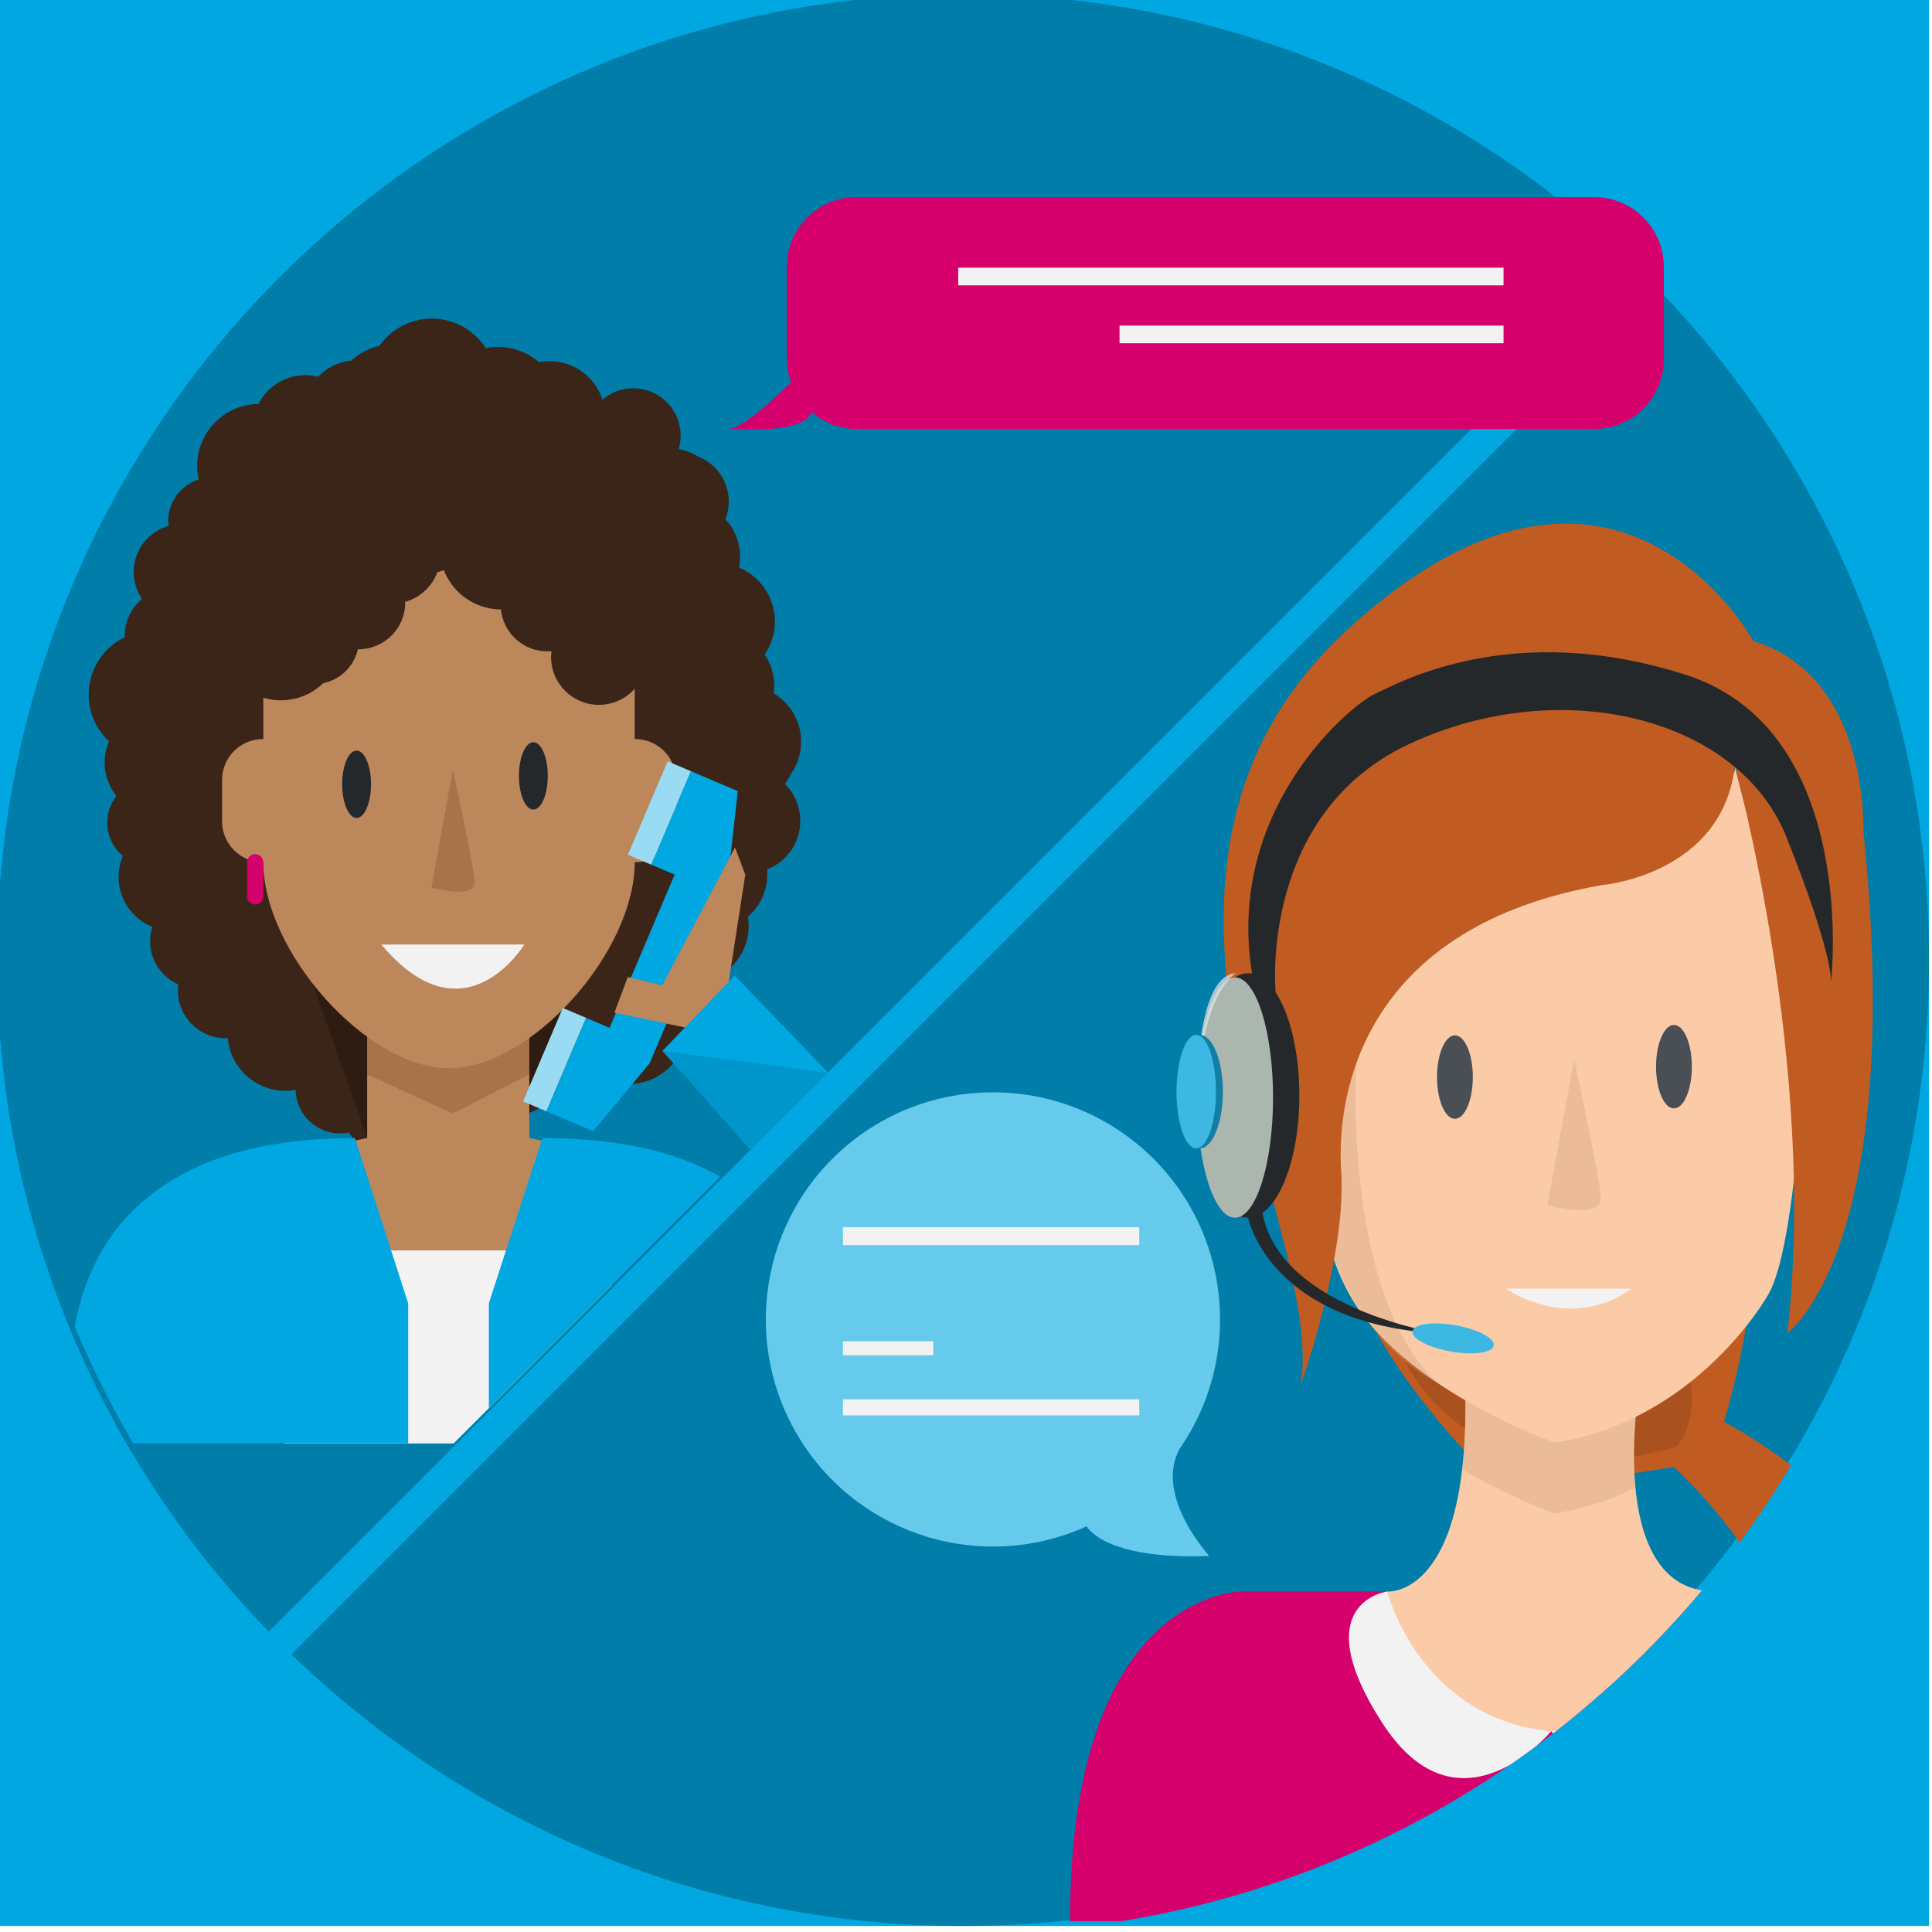
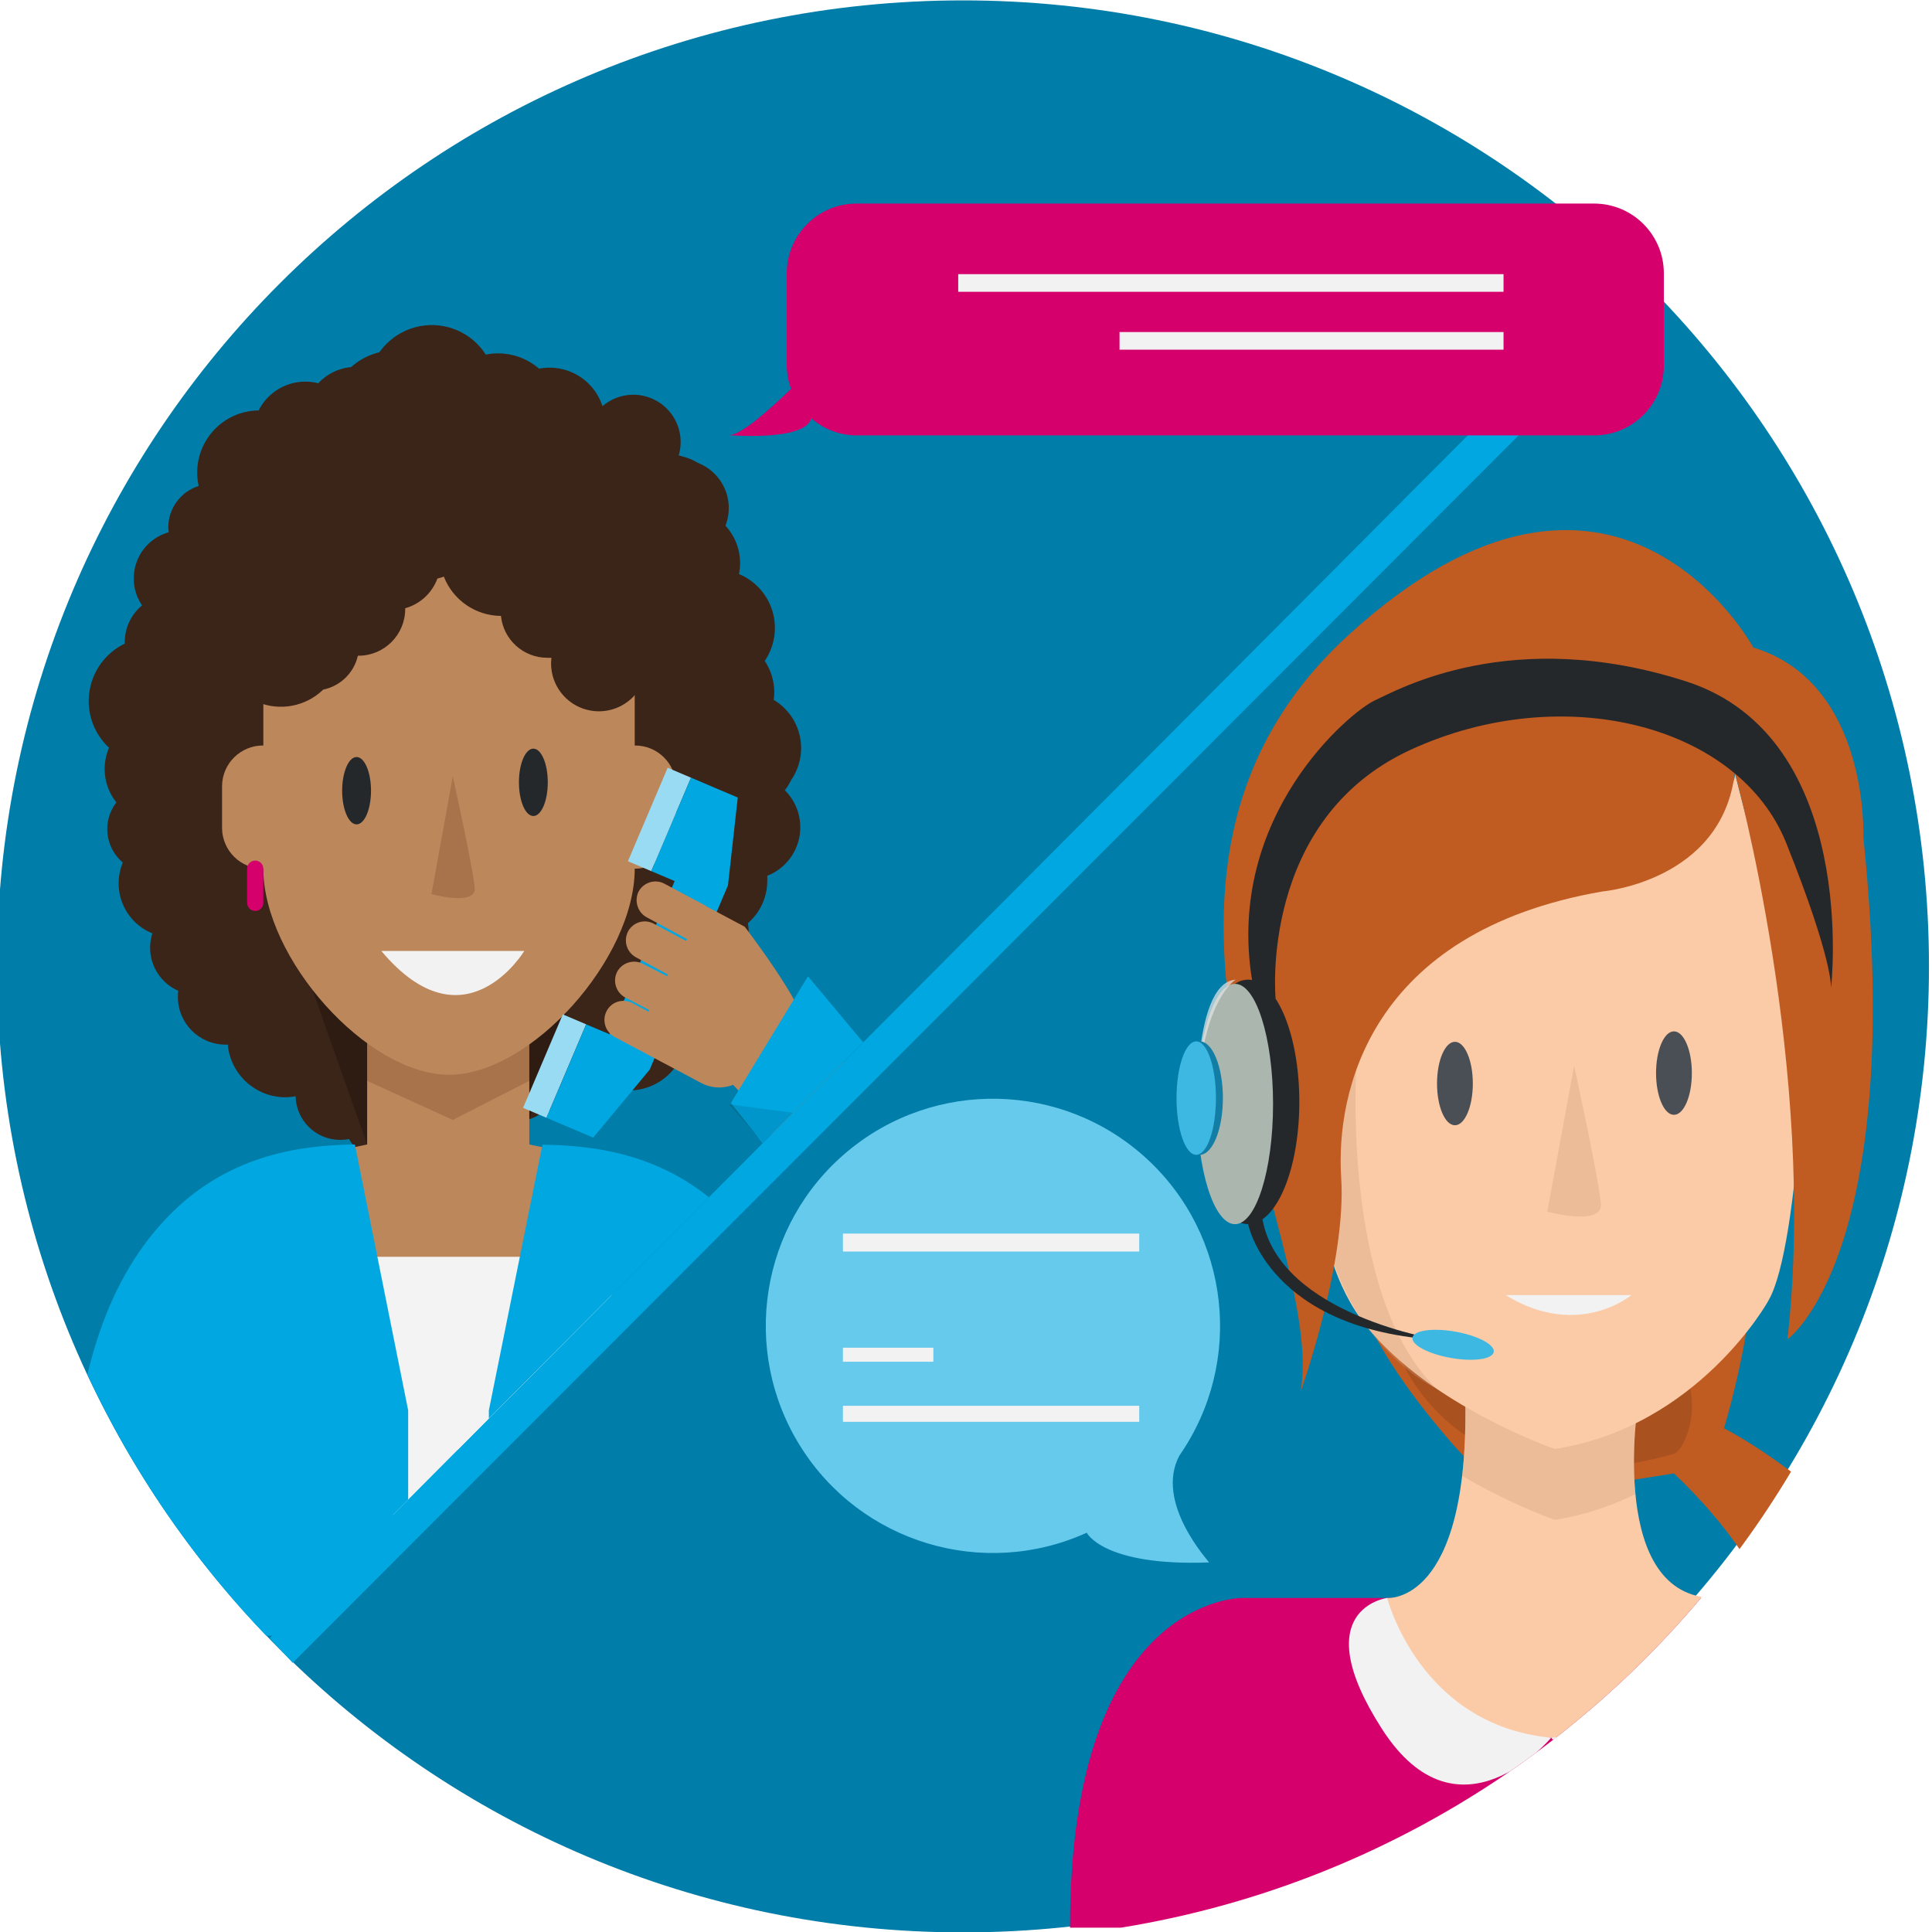
<svg xmlns="http://www.w3.org/2000/svg" viewBox="0 0 300 300">
  <defs>
-     <style>.a{fill:none;}.b,.j,.m,.r{isolation:isolate;}.c{fill:#00a7e1;}.d{fill:#007da8;}.e{fill:#66caec;}.f{fill:#f2f2f2;}.g{fill:#d6006d;}.h{clip-path:url(#a);}.i{fill:#c05b22;}.j{fill:#9b4a1c;opacity:0.63;}.k{fill:#fbcba7;}.l{clip-path:url(#b);}.m{fill:#cd9d79;opacity:0.33;}.n{fill:#4a4f55;}.aa,.o,.v{fill:#25282b;}.p{fill:#aab6ae;}.q{fill:#3cb8e3;}.r{fill:#e5e5e5;opacity:0.71;}.s{fill:#127ea5;}.t{clip-path:url(#c);}.u{fill:#3b2418;}.v,.x{opacity:0.25;}.aa,.v,.x{mix-blend-mode:multiply;}.w{fill:#bd875c;}.x{fill:#8c6239;}.y{fill:#f3f3f3;}.z{fill:#99dbf3;}.aa{opacity:0.12;}</style>
+     <style>.a{fill:none;}.b,.j,.m,.r{isolation:isolate;}.c{fill:#007da8;}.d{fill:#00a7e1;}.e{fill:#66caec;}.f{fill:#f2f2f2;}.g{fill:#d6006d;}.h{clip-path:url(#a);}.i{fill:#c05b22;}.j{fill:#9b4a1c;opacity:0.63;}.k{fill:#fbcba7;}.l{clip-path:url(#b);}.m{fill:#cd9d79;opacity:0.33;}.n{fill:#4a4f55;}.aa,.o,.v{fill:#25282b;}.p{fill:#aab6ae;}.q{fill:#3cb8e3;}.r{fill:#e5e5e5;opacity:0.71;}.s{fill:#127ea5;}.t{clip-path:url(#c);}.u{fill:#3b2418;}.v,.x{opacity:0.25;}.aa,.v,.x{mix-blend-mode:multiply;}.w{fill:#bd875c;}.x{fill:#8c6239;}.y{fill:#f3f3f3;}.z{fill:#99dbf3;}.aa{opacity:0.12;}</style>
    <clipPath id="a">
-       <circle class="a" cx="150" cy="151.12" r="149.14" />
+       <circle class="a" cx="150" cy="152.12" r="149.14" />
    </clipPath>
    <clipPath id="b">
-       <path class="a" d="M215.4,247.13s12.68,1.15,12.13-30.57l13.33-1.42,13.47,1.91s-4.71,30.08,12,30.08l3.06,7.79-12.83,16.14-15.7-2.23-17.67.56-9.74-12.8Z" />
+       <path class="a" d="M215.4,248.13s12.68,1.15,12.13-30.57l13.33-1.42,13.47,1.91s-4.71,30.08,12,30.08l3.06,7.79-12.83,16.14-15.7-2.23-17.67.56-9.74-12.8Z" />
    </clipPath>
    <clipPath id="c">
-       <path class="a" d="M150-1.9A150,150,0,0,0,42.17,252.38L254.26,40.29A149.45,149.45,0,0,0,150-1.9Z" />
+       <path class="a" d="M150,.1C67.14.1-.35,67.37-.35,150.22A149.54,149.54,0,0,0,41.84,254.51L253.17,42.09C226.18,16,190.51.1,150,.1Z" />
    </clipPath>
  </defs>
  <g class="b">
-     <rect class="c" x="-0.47" y="-0.94" width="300" height="300" />
-     <circle class="d" cx="149.53" cy="149.06" r="150" />
-     <rect class="c" x="-32.49" y="146.39" width="364.39" height="5" transform="translate(-61.43 149.47) rotate(-45)" />
-     <path class="e" d="M183.15,225a35.27,35.27,0,1,0-14.4,12h0s2.56,5.24,19,4.61C187.79,241.54,179.19,232.35,183.15,225Z" />
-     <rect class="f" x="130.89" y="190.55" width="46.01" height="2.79" />
-     <rect class="f" x="130.89" y="208.27" width="14.04" height="2.18" />
-     <rect class="f" x="130.89" y="217.29" width="46.01" height="2.49" />
-     <path class="g" d="M113.2,66.57s11.85,1,12.78-2.62h0a10.69,10.69,0,0,0,7,2.66H247.53a10.83,10.83,0,0,0,10.83-10.84V41.44a10.83,10.83,0,0,0-10.83-10.83H133a10.83,10.83,0,0,0-10.83,10.83V55.77a10.52,10.52,0,0,0,.66,3.6C119.51,62.62,115,66.61,113.2,66.57Z" />
-     <rect class="f" x="148.79" y="41.57" width="84.68" height="2.74" />
-     <rect class="f" x="173.84" y="50.56" width="59.63" height="2.74" />
+     <circle class="c" cx="149.53" cy="150.06" r="150" />
+     <polygon class="d" points="45.45 258.21 41.88 254.37 253.55 41.87 257.4 45.99 45.45 258.21" />
+     <path class="e" d="M183.15,226a35.27,35.27,0,1,0-14.4,12h0s2.56,5.24,19,4.61C187.79,242.54,179.19,233.35,183.15,226Z" />
+     <rect class="f" x="130.89" y="191.55" width="46.01" height="2.79" />
+     <rect class="f" x="130.89" y="209.27" width="14.04" height="2.18" />
+     <rect class="f" x="130.89" y="218.29" width="46.01" height="2.49" />
+     <path class="g" d="M113.2,67.57s11.85,1,12.78-2.62h0a10.69,10.69,0,0,0,7,2.66H247.53a10.83,10.83,0,0,0,10.83-10.84V42.44a10.83,10.83,0,0,0-10.83-10.83H133a10.83,10.83,0,0,0-10.83,10.83V56.77a10.52,10.52,0,0,0,.66,3.6C119.51,63.62,115,67.61,113.2,67.57Z" />
+     <rect class="f" x="148.79" y="42.57" width="84.68" height="2.74" />
+     <rect class="f" x="173.84" y="51.56" width="59.63" height="2.74" />
    <g class="h">
-       <path class="g" d="M166.15,298.33H315.57s-.56-51.2-21.15-51.2H192.86S166.15,246.85,166.15,298.33Z" />
-       <path class="i" d="M259.93,227.79,252.29,229,241.42,224l7.17-7.76s18.88-18.23,23-13.05a133.64,133.64,0,0,1-3.88,17.59s55.26,28,29.62,77.55H257.15S302.25,268.2,259.93,227.79Z" />
-       <path class="i" d="M210.64,198.94s.68,7.95,15,24.38,5.16-17.73,5.16-17.73Z" />
-       <path class="j" d="M217.14,209.14s8.78,25.29,42.79,15.59c1.58-.45,4.59-7.35,1.37-13.22C253.4,197.09,217.14,209.14,217.14,209.14Z" />
-       <path class="k" d="M215.4,247.13s12.68,1.15,12.13-30.57l13.33-1.42,13.47,1.91s-4.71,30.08,12,30.08l3.06,7.79-12.83,16.14-15.7-2.23-17.67.56-9.74-12.8Z" />
+       <path class="g" d="M166.15,299.33H315.57s-.56-51.2-21.15-51.2H192.86S166.15,247.85,166.15,299.33Z" />
+       <path class="i" d="M259.93,228.79,252.29,230,241.42,225l7.17-7.76s18.88-18.23,23-13.05a133.64,133.64,0,0,1-3.88,17.59s55.26,28,29.62,77.55H257.15S302.25,269.2,259.93,228.79Z" />
+       <path class="i" d="M210.64,199.94s.68,7.95,15,24.38,5.16-17.73,5.16-17.73Z" />
+       <path class="j" d="M217.14,210.14s8.78,25.29,42.79,15.59c1.58-.45,4.59-7.35,1.37-13.22C253.4,198.09,217.14,210.14,217.14,210.14Z" />
+       <path class="k" d="M215.4,248.13s12.68,1.15,12.13-30.57l13.33-1.42,13.47,1.91s-4.71,30.08,12,30.08l3.06,7.79-12.83,16.14-15.7-2.23-17.67.56-9.74-12.8Z" />
      <g class="l">
-         <path class="m" d="M241.42,235s-19.35-6.7-29.28-19.11-6.95-31.27-6.95-31.27,1.74-28,34-38S269.38,130,269.38,130s6.54,26.55,9.27,30,.75,43.68-4,51.87C274.68,211.87,263.73,231.5,241.42,235Z" />
+         <path class="m" d="M241.42,236s-19.35-6.7-29.28-19.11-6.95-31.27-6.95-31.27,1.74-28,34-38S269.38,131,269.38,131s6.54,26.55,9.27,30,.75,43.68-4,51.87C274.68,212.87,263.73,232.5,241.42,236Z" />
      </g>
-       <path class="k" d="M241.42,224s-19.35-6.7-29.28-19.11-6.95-31.23-6.95-31.23,1.74-28,34-38S269.38,119,269.38,119s6.54,26.55,9.27,30,.75,43.67-4,51.86C274.68,200.92,263.73,220.55,241.42,224Z" />
-       <path class="m" d="M210.64,163.81s-2.56,36.55,12.5,50.88c0,0-13.85-6.29-17.61-25.44S210.64,163.81,210.64,163.81Z" />
-       <ellipse class="n" cx="225.92" cy="167.25" rx="2.78" ry="6.48" />
-       <ellipse class="n" cx="259.93" cy="165.63" rx="2.78" ry="6.48" />
-       <path class="m" d="M244.43,164.47l-4.17,22.68s8.56,2.31,8.33-1.16S244.43,164.47,244.43,164.47Z" />
-       <path class="f" d="M233.78,200.1h19.53S245.12,207.05,233.78,200.1Z" />
-       <path class="i" d="M272.26,99.55s-21.5-39.68-62.8-2-3.37,93.29-7.49,117.54c0,0,7.15-20,6.29-33.21s4.33-38.16,40.54-44.45c0,0,18.61-1.57,20.58-18.45,0,0,12.9,46.39,8.17,88,0,0,18.51-13,11.79-78C289.34,129,290.31,105,272.26,99.55Z" />
-       <path class="o" d="M198.07,154s-2.6-27.75,21-38.59,50.94-3.9,58.31,14.53,6.94,22.54,6.94,22.54,4.55-39-22.55-47.69-44.67,1.3-48.35,3-23.16,17.81-19,43.39l2.17,4.77Z" />
-       <ellipse class="o" cx="193.81" cy="170.1" rx="7.95" ry="18.98" />
-       <ellipse class="p" cx="191.77" cy="170.43" rx="5.91" ry="18.66" />
-       <path class="o" d="M193.81,189.08s3.17,16.48,29.84,18c0,0-24.93-3.81-27.61-18.75Z" />
-       <ellipse class="q" cx="225.64" cy="207.82" rx="2.07" ry="6.41" transform="translate(-18.43 393.65) rotate(-79.93)" />
-       <path class="f" d="M240.86,268.83s14.21,17.18,26.29-1.39c10.53-16.18-.83-20.31-.83-20.31S261.31,266.89,240.86,268.83Z" />
-       <path class="f" d="M240.86,268.83s-14.33,17.26-26.29-1.39.83-20.31.83-20.31S220.41,266.89,240.86,268.83Z" />
+       <path class="k" d="M241.42,225s-19.35-6.7-29.28-19.11-6.95-31.23-6.95-31.23,1.74-28,34-38S269.38,120,269.38,120s6.54,26.55,9.27,30,.75,43.67-4,51.86C274.68,201.92,263.73,221.55,241.42,225Z" />
+       <path class="m" d="M210.64,164.81s-2.56,36.55,12.5,50.88c0,0-13.85-6.29-17.61-25.44S210.64,164.81,210.64,164.81Z" />
+       <ellipse class="n" cx="225.92" cy="168.25" rx="2.78" ry="6.48" />
+       <ellipse class="n" cx="259.93" cy="166.63" rx="2.78" ry="6.48" />
+       <path class="m" d="M244.43,165.47l-4.17,22.68s8.56,2.31,8.33-1.16S244.43,165.47,244.43,165.47Z" />
+       <path class="f" d="M233.78,201.1h19.53S245.12,208.05,233.78,201.1Z" />
+       <path class="i" d="M272.26,100.55s-21.5-39.68-62.8-2-3.37,93.29-7.49,117.54c0,0,7.15-20,6.29-33.21s4.33-38.16,40.54-44.45c0,0,18.61-1.57,20.58-18.45,0,0,12.9,46.39,8.17,88,0,0,18.51-13,11.79-78C289.34,130,290.31,106,272.26,100.55Z" />
+       <path class="o" d="M198.07,155s-2.6-27.75,21-38.59,50.94-3.9,58.31,14.53,6.94,22.54,6.94,22.54,4.55-39-22.55-47.69-44.67,1.3-48.35,3-23.16,17.81-19,43.39l2.17,4.77Z" />
+       <ellipse class="o" cx="193.81" cy="171.1" rx="7.95" ry="18.98" />
+       <ellipse class="p" cx="191.77" cy="171.43" rx="5.91" ry="18.66" />
+       <path class="o" d="M193.81,190.08s3.17,16.48,29.84,18c0,0-24.93-3.81-27.61-18.75Z" />
+       <ellipse class="q" cx="225.64" cy="208.82" rx="2.07" ry="6.41" transform="translate(-19.42 394.47) rotate(-79.93)" />
+       <path class="f" d="M240.86,269.83s14.21,17.18,26.29-1.39c10.53-16.18-.83-20.31-.83-20.31S261.31,267.89,240.86,269.83Z" />
+       <path class="f" d="M240.86,269.83s-14.33,17.26-26.29-1.39.83-20.31.83-20.31S220.41,267.89,240.86,269.83Z" />
    </g>
-     <path class="r" d="M185.88,174.75s-1.1-23.16,6-23.63C191.92,151.12,185.52,154.74,185.88,174.75Z" />
-     <ellipse class="s" cx="186.29" cy="169.51" rx="3.6" ry="8.81" />
-     <ellipse class="q" cx="185.75" cy="169.51" rx="3.06" ry="8.81" />
+     <path class="r" d="M185.88,175.75s-1.1-23.16,6-23.63C191.92,152.12,185.52,155.74,185.88,175.75Z" />
+     <ellipse class="s" cx="186.29" cy="170.51" rx="3.6" ry="8.81" />
+     <ellipse class="q" cx="185.75" cy="170.51" rx="3.06" ry="8.81" />
    <g class="t">
-       <path class="u" d="M121.77,121.83a8.15,8.15,0,0,0,1.09-1.73,8.7,8.7,0,0,0-2.72-12.42,8.77,8.77,0,0,0,.09-1.15,8.9,8.9,0,0,0-1.48-4.91,9.07,9.07,0,0,0-4-13.48,8.67,8.67,0,0,0,.17-1.7,8.55,8.55,0,0,0-3.63-7A7.38,7.38,0,0,0,111.7,77a7.27,7.27,0,0,0-7.27-7.27,7.54,7.54,0,0,0-1.66.19,7.61,7.61,0,0,0-7.26-5.32,7.4,7.4,0,0,0-2.63.48,6.89,6.89,0,0,0-6.06-3.69,9.75,9.75,0,0,0-9.49-7.52,10,10,0,0,0-1.9.19A9.95,9.95,0,0,0,57.3,57.45a7.72,7.72,0,0,0-4.62,2.75,8.12,8.12,0,0,0-12.52,2.53,9.64,9.64,0,0,0-9.31,11.73,6.77,6.77,0,0,0-4.72,6.44,6.2,6.2,0,0,0,.08.74,7.44,7.44,0,0,0-5.44,7.16A7.33,7.33,0,0,0,22.06,93a7.44,7.44,0,0,0-2.69,5.73c0,.07,0,.14,0,.21a9.91,9.91,0,0,0-2.44,16.17,8.47,8.47,0,0,0-.68,3.3,8.33,8.33,0,0,0,1.82,5.19,6.78,6.78,0,0,0,1,9.33,8.38,8.38,0,0,0,4.59,11,7.42,7.42,0,0,0-.35,2.22,7.32,7.32,0,0,0,4.37,6.7,7.3,7.3,0,0,0-.06.94A7.41,7.41,0,0,0,35,161.21l.37,0a9,9,0,0,0,8.91,8.17,8.72,8.72,0,0,0,1.62-.16A6.93,6.93,0,0,0,52.84,176a7.56,7.56,0,0,0,1.36-.13,8,8,0,0,0,10.79,3,9.46,9.46,0,0,0,15.77-5.77,6.8,6.8,0,0,0,4.17-2,7.31,7.31,0,0,0,11.2-2.91,8.79,8.79,0,0,0,1.56.14,9,9,0,0,0,8.94-9c0-.33,0-.65,0-1a8.1,8.1,0,0,0,4.39-6.51,8.78,8.78,0,0,0,5.12-9.48,8.65,8.65,0,0,0,3-6.55,7.14,7.14,0,0,0,0-.8,8.09,8.09,0,0,0,2.73-13.28Z" />
-       <polygon class="v" points="89.87 150.79 47.84 150.79 57.01 176.71 82.19 172.82 89.87 150.79" />
-       <polygon class="w" points="88.48 178.05 82.19 176.71 82.19 160.66 57.01 160.66 57.01 176.71 50.72 178.05 57.01 217.79 82.19 217.79 88.48 178.05" />
-       <polygon class="x" points="57.01 160.76 57.01 166.83 70.31 172.9 82.19 166.83 82.19 160.76 57.01 160.76" />
-       <rect class="y" x="44.23" y="194.18" width="50.74" height="29.93" />
-       <rect class="y" x="44.12" y="194.18" width="50.74" height="29.93" />
-       <path class="c" d="M129.07,224.11c-.18-7.77-.45-13.92-.84-16.23-1.35-8-4.31-17.43-14.78-24.17-9-5.8-19.92-6.93-29.1-7v0l-.12,0-8.32,25.67v21.73Z" />
-       <path class="c" d="M55.1,176.71h0c-9.18.07-20.09,1.2-29.1,7-10.47,6.74-13.43,16.19-14.77,24.17-.39,2.31-.67,8.46-.85,16.23h53V202.38L55.1,176.71Z" />
-       <path class="w" d="M98.56,114.76v-13.1c0-13.9-16.09-31.46-28.83-31.46S40.89,87.76,40.89,101.66v13.1a6.35,6.35,0,0,0-6.41,6.29v6.54a6.36,6.36,0,0,0,6.41,6.3c0,13.9,16.1,32,28.84,32s28.83-18.07,28.83-32a6.36,6.36,0,0,0,6.41-6.3v-6.54A6.35,6.35,0,0,0,98.56,114.76Z" />
-       <path class="g" d="M39.63,140.45a1.26,1.26,0,0,1-1.26-1.26v-5.3a1.26,1.26,0,0,1,2.52,0v5.3A1.25,1.25,0,0,1,39.63,140.45Z" />
-       <path class="u" d="M111.25,90.93a7.27,7.27,0,0,0,.28-8.37,7.51,7.51,0,0,0-4.22-12,6.77,6.77,0,0,0-1.92-.85,7.45,7.45,0,0,0,.3-2.07,7.35,7.35,0,0,0-12.14-5.57,8.63,8.63,0,1,0-16,6.37,7.27,7.27,0,0,0-2.48,1.13c0-.08,0-.17,0-.25A7.78,7.78,0,0,0,72,63.11a7.49,7.49,0,0,0,.09-1.17,8.29,8.29,0,0,0-8.29-8.29l-.46,0a10.41,10.41,0,0,0-2.11-.22A10,10,0,0,0,54.53,56a8,8,0,0,0-7.26,8,7,7,0,0,0-5.51,3.88,8.16,8.16,0,0,0-3.9,6.94,7.39,7.39,0,0,0-5,7,7.25,7.25,0,0,0,.22,1.76A9.26,9.26,0,0,0,34.3,97.9a8.83,8.83,0,0,0-.11,1.37,9.43,9.43,0,0,0,16,6.81,6.94,6.94,0,0,0,5.38-5.26h.1a7.26,7.26,0,0,0,7.25-7.25s0-.08,0-.12a7.49,7.49,0,0,0,5-4.61,8.89,8.89,0,0,0,1-.3,9.6,9.6,0,0,0,8.87,6.1,7.23,7.23,0,0,0,7.19,6.5c.22,0,.44,0,.65,0a8.1,8.1,0,0,0-.06.87,7.43,7.43,0,0,0,13.88,3.7,9.51,9.51,0,1,0,11.8-14.76Z" />
-       <ellipse class="o" cx="55.37" cy="121.78" rx="2.24" ry="5.23" />
-       <ellipse class="o" cx="82.82" cy="120.48" rx="2.24" ry="5.23" />
-       <path class="x" d="M70.31,119.55,67,137.84s6.91,1.88,6.72-.92S70.31,119.55,70.31,119.55Z" />
-       <path class="f" d="M59.21,146.66h22.2S72.14,162.08,59.21,146.66Z" />
+       <path class="u" d="M121.77,122.83a8.15,8.15,0,0,0,1.09-1.73,8.7,8.7,0,0,0-2.72-12.42,8.77,8.77,0,0,0,.09-1.15,8.9,8.9,0,0,0-1.48-4.91,9.07,9.07,0,0,0-4-13.48,8.67,8.67,0,0,0,.17-1.7,8.55,8.55,0,0,0-3.63-7A7.38,7.38,0,0,0,111.7,78a7.27,7.27,0,0,0-7.27-7.27,7.54,7.54,0,0,0-1.66.19,7.61,7.61,0,0,0-7.26-5.32,7.4,7.4,0,0,0-2.63.48,6.89,6.89,0,0,0-6.06-3.69,9.75,9.75,0,0,0-9.49-7.52,10,10,0,0,0-1.9.19A9.95,9.95,0,0,0,57.3,58.45a7.72,7.72,0,0,0-4.62,2.75,8.12,8.12,0,0,0-12.52,2.53,9.64,9.64,0,0,0-9.31,11.73,6.77,6.77,0,0,0-4.72,6.44,6.2,6.2,0,0,0,.08.74,7.44,7.44,0,0,0-5.44,7.16A7.33,7.33,0,0,0,22.06,94a7.44,7.44,0,0,0-2.69,5.73c0,.07,0,.14,0,.21a9.91,9.91,0,0,0-2.44,16.17,8.47,8.47,0,0,0-.68,3.3,8.33,8.33,0,0,0,1.82,5.19,6.78,6.78,0,0,0,1,9.33,8.38,8.38,0,0,0,4.59,11,7.42,7.42,0,0,0-.35,2.22,7.32,7.32,0,0,0,4.37,6.7,7.3,7.3,0,0,0-.06.94A7.41,7.41,0,0,0,35,162.21l.37,0a9,9,0,0,0,8.91,8.17,8.72,8.72,0,0,0,1.62-.16A6.93,6.93,0,0,0,52.84,177a7.56,7.56,0,0,0,1.36-.13,8,8,0,0,0,10.79,3,9.46,9.46,0,0,0,15.77-5.77,6.8,6.8,0,0,0,4.17-2,7.31,7.31,0,0,0,11.2-2.91,8.79,8.79,0,0,0,1.56.14,9,9,0,0,0,8.94-9c0-.33,0-.65,0-1a8.1,8.1,0,0,0,4.39-6.51,8.78,8.78,0,0,0,5.12-9.48,8.65,8.65,0,0,0,3-6.55,7.14,7.14,0,0,0,0-.8,8.09,8.09,0,0,0,2.73-13.28Z" />
+       <polygon class="v" points="89.87 151.79 47.84 151.79 57.01 177.71 82.19 173.82 89.87 151.79" />
+       <polygon class="w" points="88.48 179.05 82.19 177.71 82.19 161.66 57.01 161.66 57.01 177.71 50.72 179.05 57.01 218.79 82.19 218.79 88.48 179.05" />
+       <polygon class="x" points="57.01 161.76 57.01 167.83 70.31 173.9 82.19 167.83 82.19 161.76 57.01 161.76" />
+       <rect class="y" x="44.23" y="195.18" width="50.74" height="29.93" />
+       <rect class="y" x="44.12" y="195.18" width="50.74" height="40.04" />
+       <path class="d" d="M129.07,254c-.18-12.5-.45-22.39-.84-26.11-1.35-12.84-4.31-28-14.78-38.88-9-9.34-19.92-11.15-29.1-11.26v0l-.12,0L75.91,219v35Z" />
+       <path class="d" d="M55.1,177.71h0C45.92,177.82,35,179.63,26,189c-10.47,10.85-13.43,26-14.77,38.88-.39,3.72-.67,13.61-.85,26.11h53V219L55.1,177.71Z" />
+       <path class="w" d="M98.56,115.76v-13.1c0-13.9-16.09-31.46-28.83-31.46S40.89,88.76,40.89,102.66v13.1a6.35,6.35,0,0,0-6.41,6.29v6.54a6.36,6.36,0,0,0,6.41,6.3c0,13.9,16.1,32,28.84,32s28.83-18.07,28.83-32a6.36,6.36,0,0,0,6.41-6.3v-6.54A6.35,6.35,0,0,0,98.56,115.76Z" />
+       <path class="g" d="M39.63,141.45a1.26,1.26,0,0,1-1.26-1.26v-5.3a1.26,1.26,0,0,1,2.52,0v5.3A1.25,1.25,0,0,1,39.63,141.45Z" />
+       <path class="u" d="M111.25,91.93a7.27,7.27,0,0,0,.28-8.37,7.51,7.51,0,0,0-4.22-12,6.77,6.77,0,0,0-1.92-.85,7.45,7.45,0,0,0,.3-2.07,7.35,7.35,0,0,0-12.14-5.57,8.63,8.63,0,1,0-16,6.37,7.27,7.27,0,0,0-2.48,1.13c0-.08,0-.17,0-.25A7.78,7.78,0,0,0,72,64.11a7.49,7.49,0,0,0,.09-1.17,8.29,8.29,0,0,0-8.29-8.29l-.46,0a10.41,10.41,0,0,0-2.11-.22A10,10,0,0,0,54.53,57a8,8,0,0,0-7.26,8,7,7,0,0,0-5.51,3.88,8.16,8.16,0,0,0-3.9,6.94,7.39,7.39,0,0,0-5,7,7.25,7.25,0,0,0,.22,1.76A9.26,9.26,0,0,0,34.3,98.9a8.83,8.83,0,0,0-.11,1.37,9.43,9.43,0,0,0,16,6.81,6.94,6.94,0,0,0,5.38-5.26h.1a7.26,7.26,0,0,0,7.25-7.25s0-.08,0-.12a7.49,7.49,0,0,0,5-4.61,8.89,8.89,0,0,0,1-.3,9.6,9.6,0,0,0,8.87,6.1,7.23,7.23,0,0,0,7.19,6.5c.22,0,.44,0,.65,0a8.1,8.1,0,0,0-.06.87,7.43,7.43,0,0,0,13.88,3.7,9.51,9.51,0,1,0,11.8-14.76Z" />
+       <ellipse class="o" cx="55.37" cy="122.78" rx="2.24" ry="5.23" />
+       <ellipse class="o" cx="82.82" cy="121.48" rx="2.24" ry="5.23" />
+       <path class="x" d="M70.31,120.55,67,138.84s6.91,1.88,6.72-.92S70.31,120.55,70.31,120.55Z" />
+       <path class="f" d="M59.21,147.66h22.2S72.14,163.08,59.21,147.66Z" />
+       <rect class="z" x="78.24" y="163.57" width="15.77" height="3.94" transform="translate(-99.92 180.04) rotate(-66.97)" />
+       <rect class="z" x="94.52" y="125.27" width="15.77" height="3.94" transform="translate(-54.76 171.71) rotate(-66.97)" />
+       <polygon class="d" points="101.13 135.27 104.76 136.81 94.65 160.6 91.02 159.06 84.85 173.57 88.48 175.11 92.11 176.65 100.88 166.1 113.04 137.48 114.56 123.84 110.93 122.3 107.3 120.75 101.13 135.27" />
+       <path class="w" d="M106.79,145.88l2.81-5.23-6.43-3.43a2.94,2.94,0,0,0-2.25-.22,3,3,0,0,0-1.76,1.44h0A3,3,0,0,0,99,140.7a2.91,2.91,0,0,0,1.44,1.75Z" />
+       <path class="w" d="M103.86,151.4l2.81-5.22-5.15-2.75a2.94,2.94,0,0,0-4,1.21h0a3,3,0,0,0,1.21,4h0Z" />
+       <path class="w" d="M100.93,156.89l2.81-5.23-3.9-2a3,3,0,0,0-4,1.22h0a3,3,0,0,0,1.22,4Z" />
+       <path class="w" d="M98,162.38l2.81-5.23-2.62-1.4a3,3,0,0,0-2.26-.21A2.93,2.93,0,0,0,94.19,157h0a3,3,0,0,0,1.22,4Z" />
+       <path class="w" d="M109.46,140.62l-11.57,21.7,11,5.85a5.92,5.92,0,0,0,8-2.44h0l6.55-2.62a10.8,10.8,0,0,0,1.21-4.15c.43-2.69-9-15.05-9-15.05Z" />
+       <path class="w" d="M120.22,154.23s57.47,57.34,58.88,60.4-.86,17-20.23,7.81-41.44-53.92-46.54-55C110.24,167,120.22,154.23,120.22,154.23Z" />
+       <polygon class="d" points="163.94 234.82 113.49 171.27 125.46 151.6 189.77 228.52 163.94 234.82" />
+       <polygon class="aa" points="113.2 171.48 138.94 174.87 126.87 186.81 113.2 171.48" />
    </g>
-     <rect class="z" x="78.24" y="162.57" width="15.77" height="3.94" transform="translate(-99 179.43) rotate(-66.97)" />
-     <rect class="z" x="94.52" y="124.27" width="15.77" height="3.94" transform="translate(-53.84 171.1) rotate(-66.97)" />
-     <polygon class="c" points="101.13 134.27 104.76 135.81 94.65 159.6 91.02 158.06 84.85 172.57 88.48 174.11 92.11 175.65 100.88 165.1 113.04 136.48 114.56 122.84 110.93 121.3 107.3 119.75 101.13 134.27" />
-     <polygon class="w" points="114.13 131.6 115.73 135.82 111.87 160.7 95.41 157.24 97.48 151.71 102.83 153.01 114.13 131.6" />
-     <polygon class="c" points="116.53 178.53 102.86 163.19 114.08 151.48 128.6 166.58 116.53 178.53" />
-     <polygon class="aa" points="102.86 163.19 128.6 166.58 116.53 178.53 102.86 163.19" />
  </g>
</svg>
